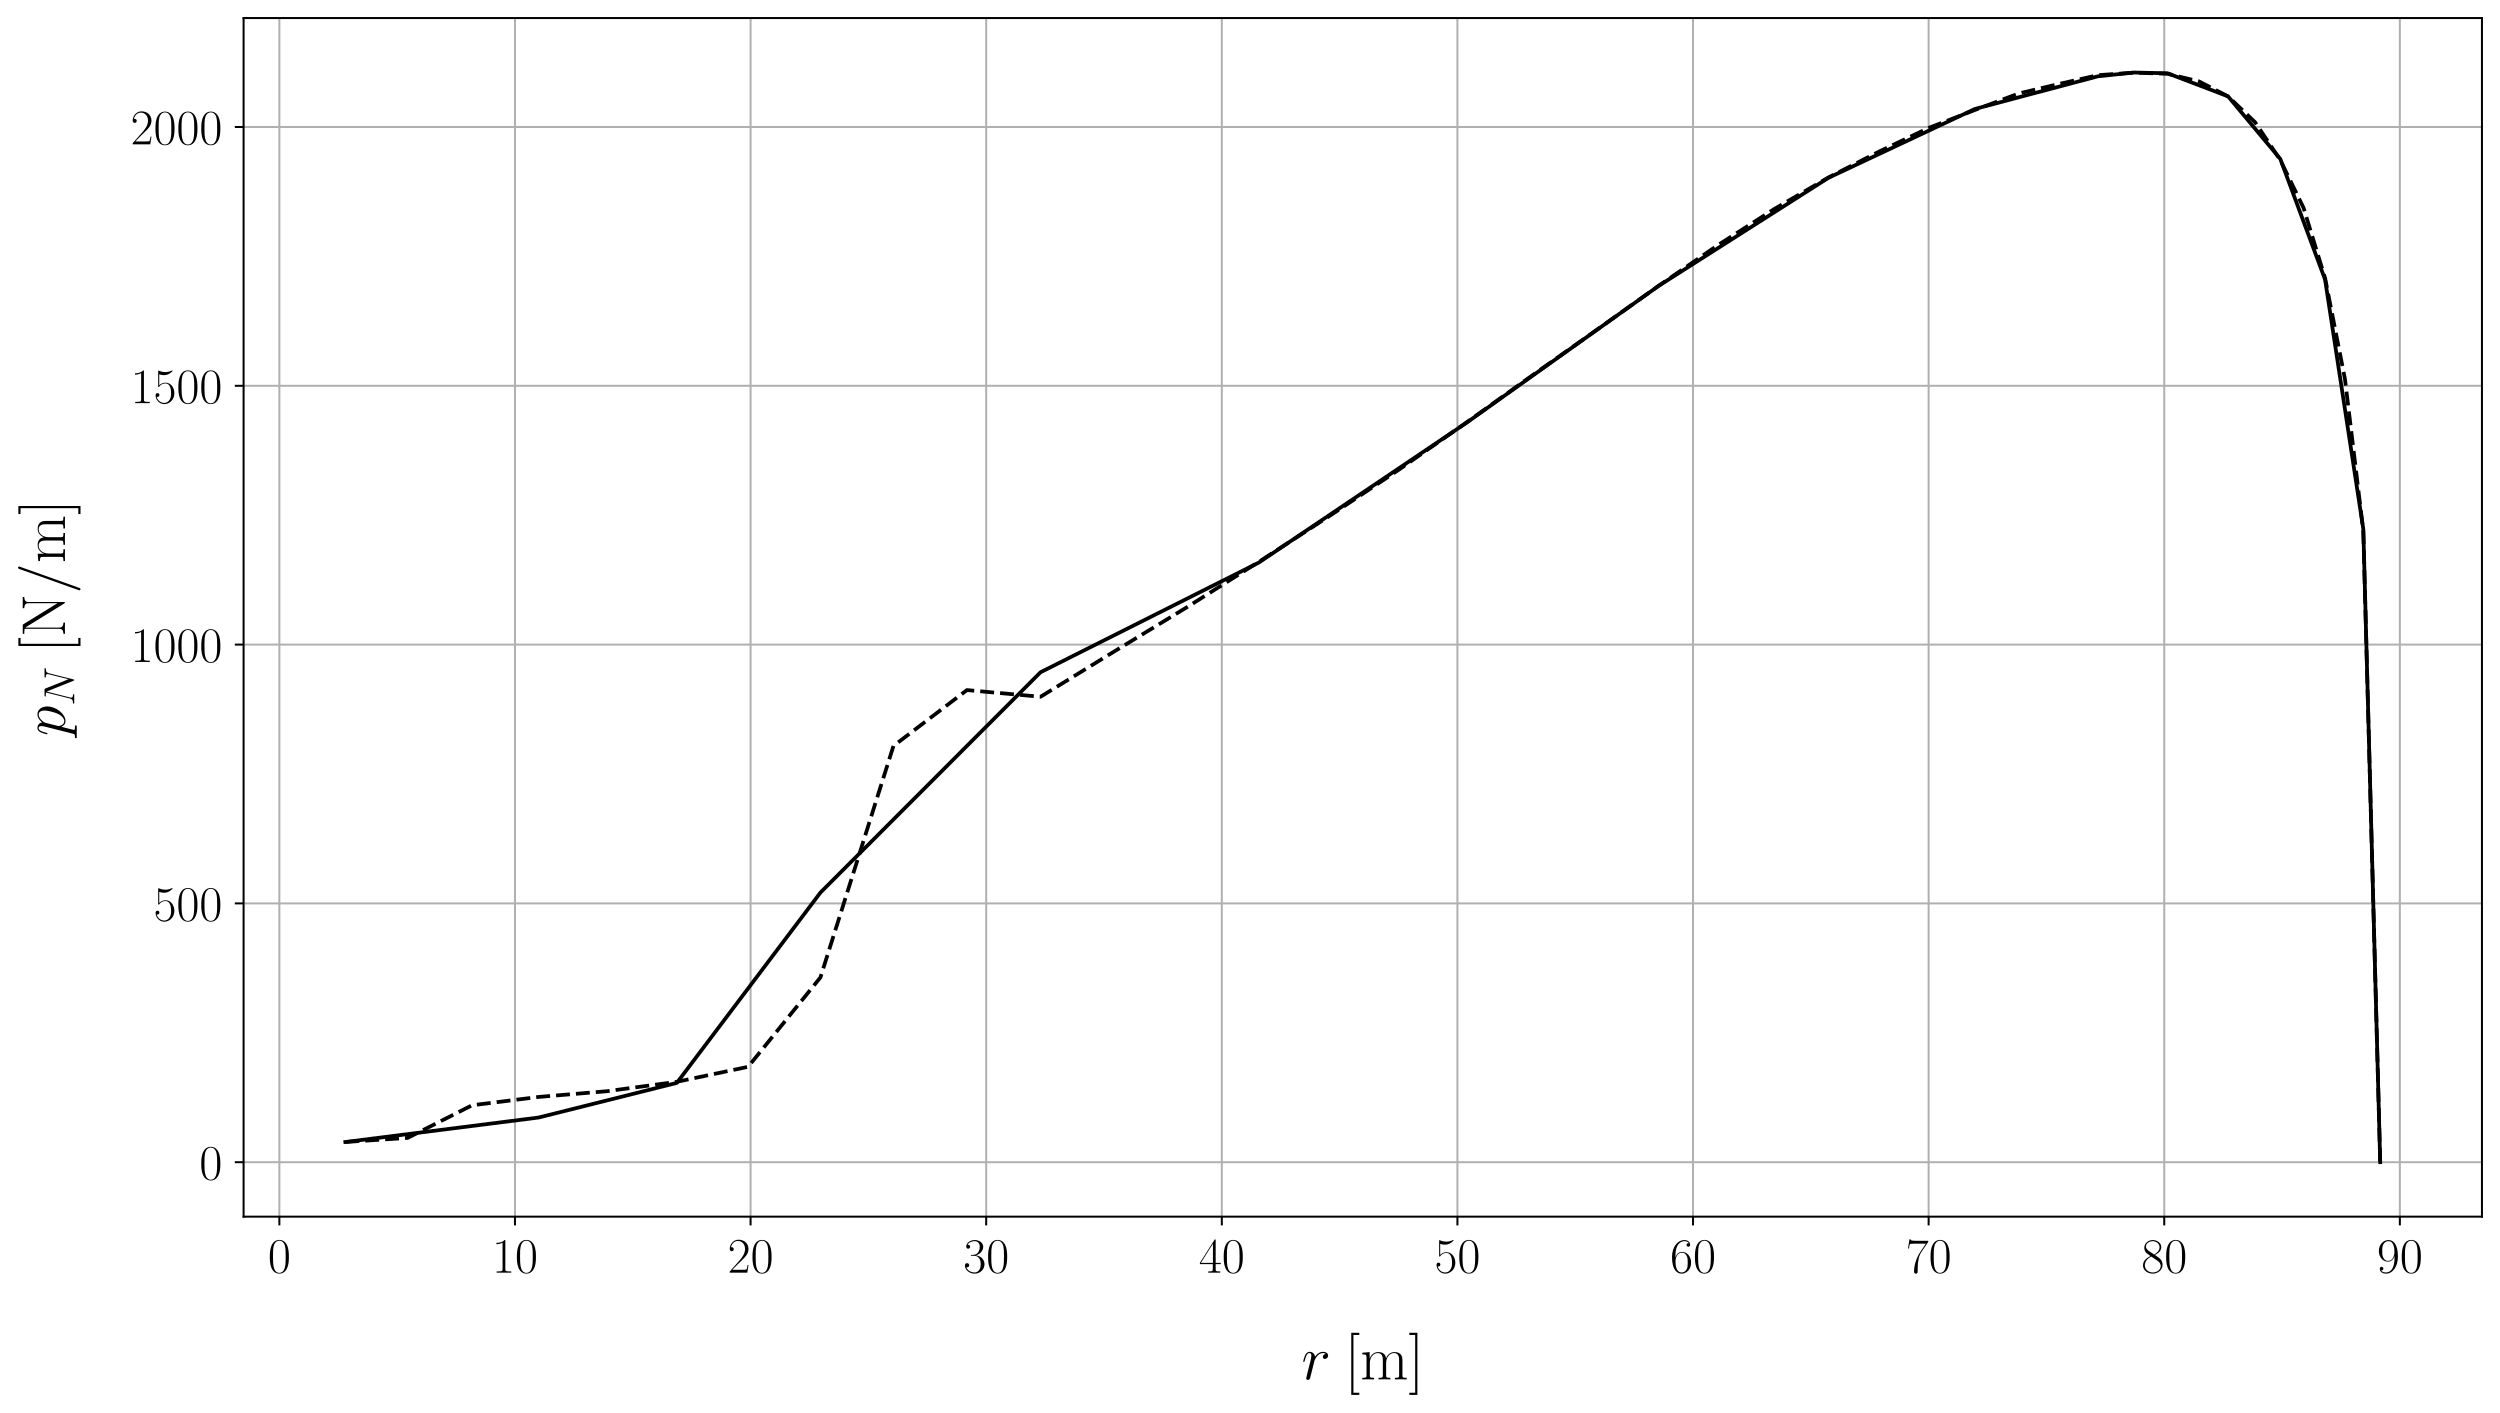
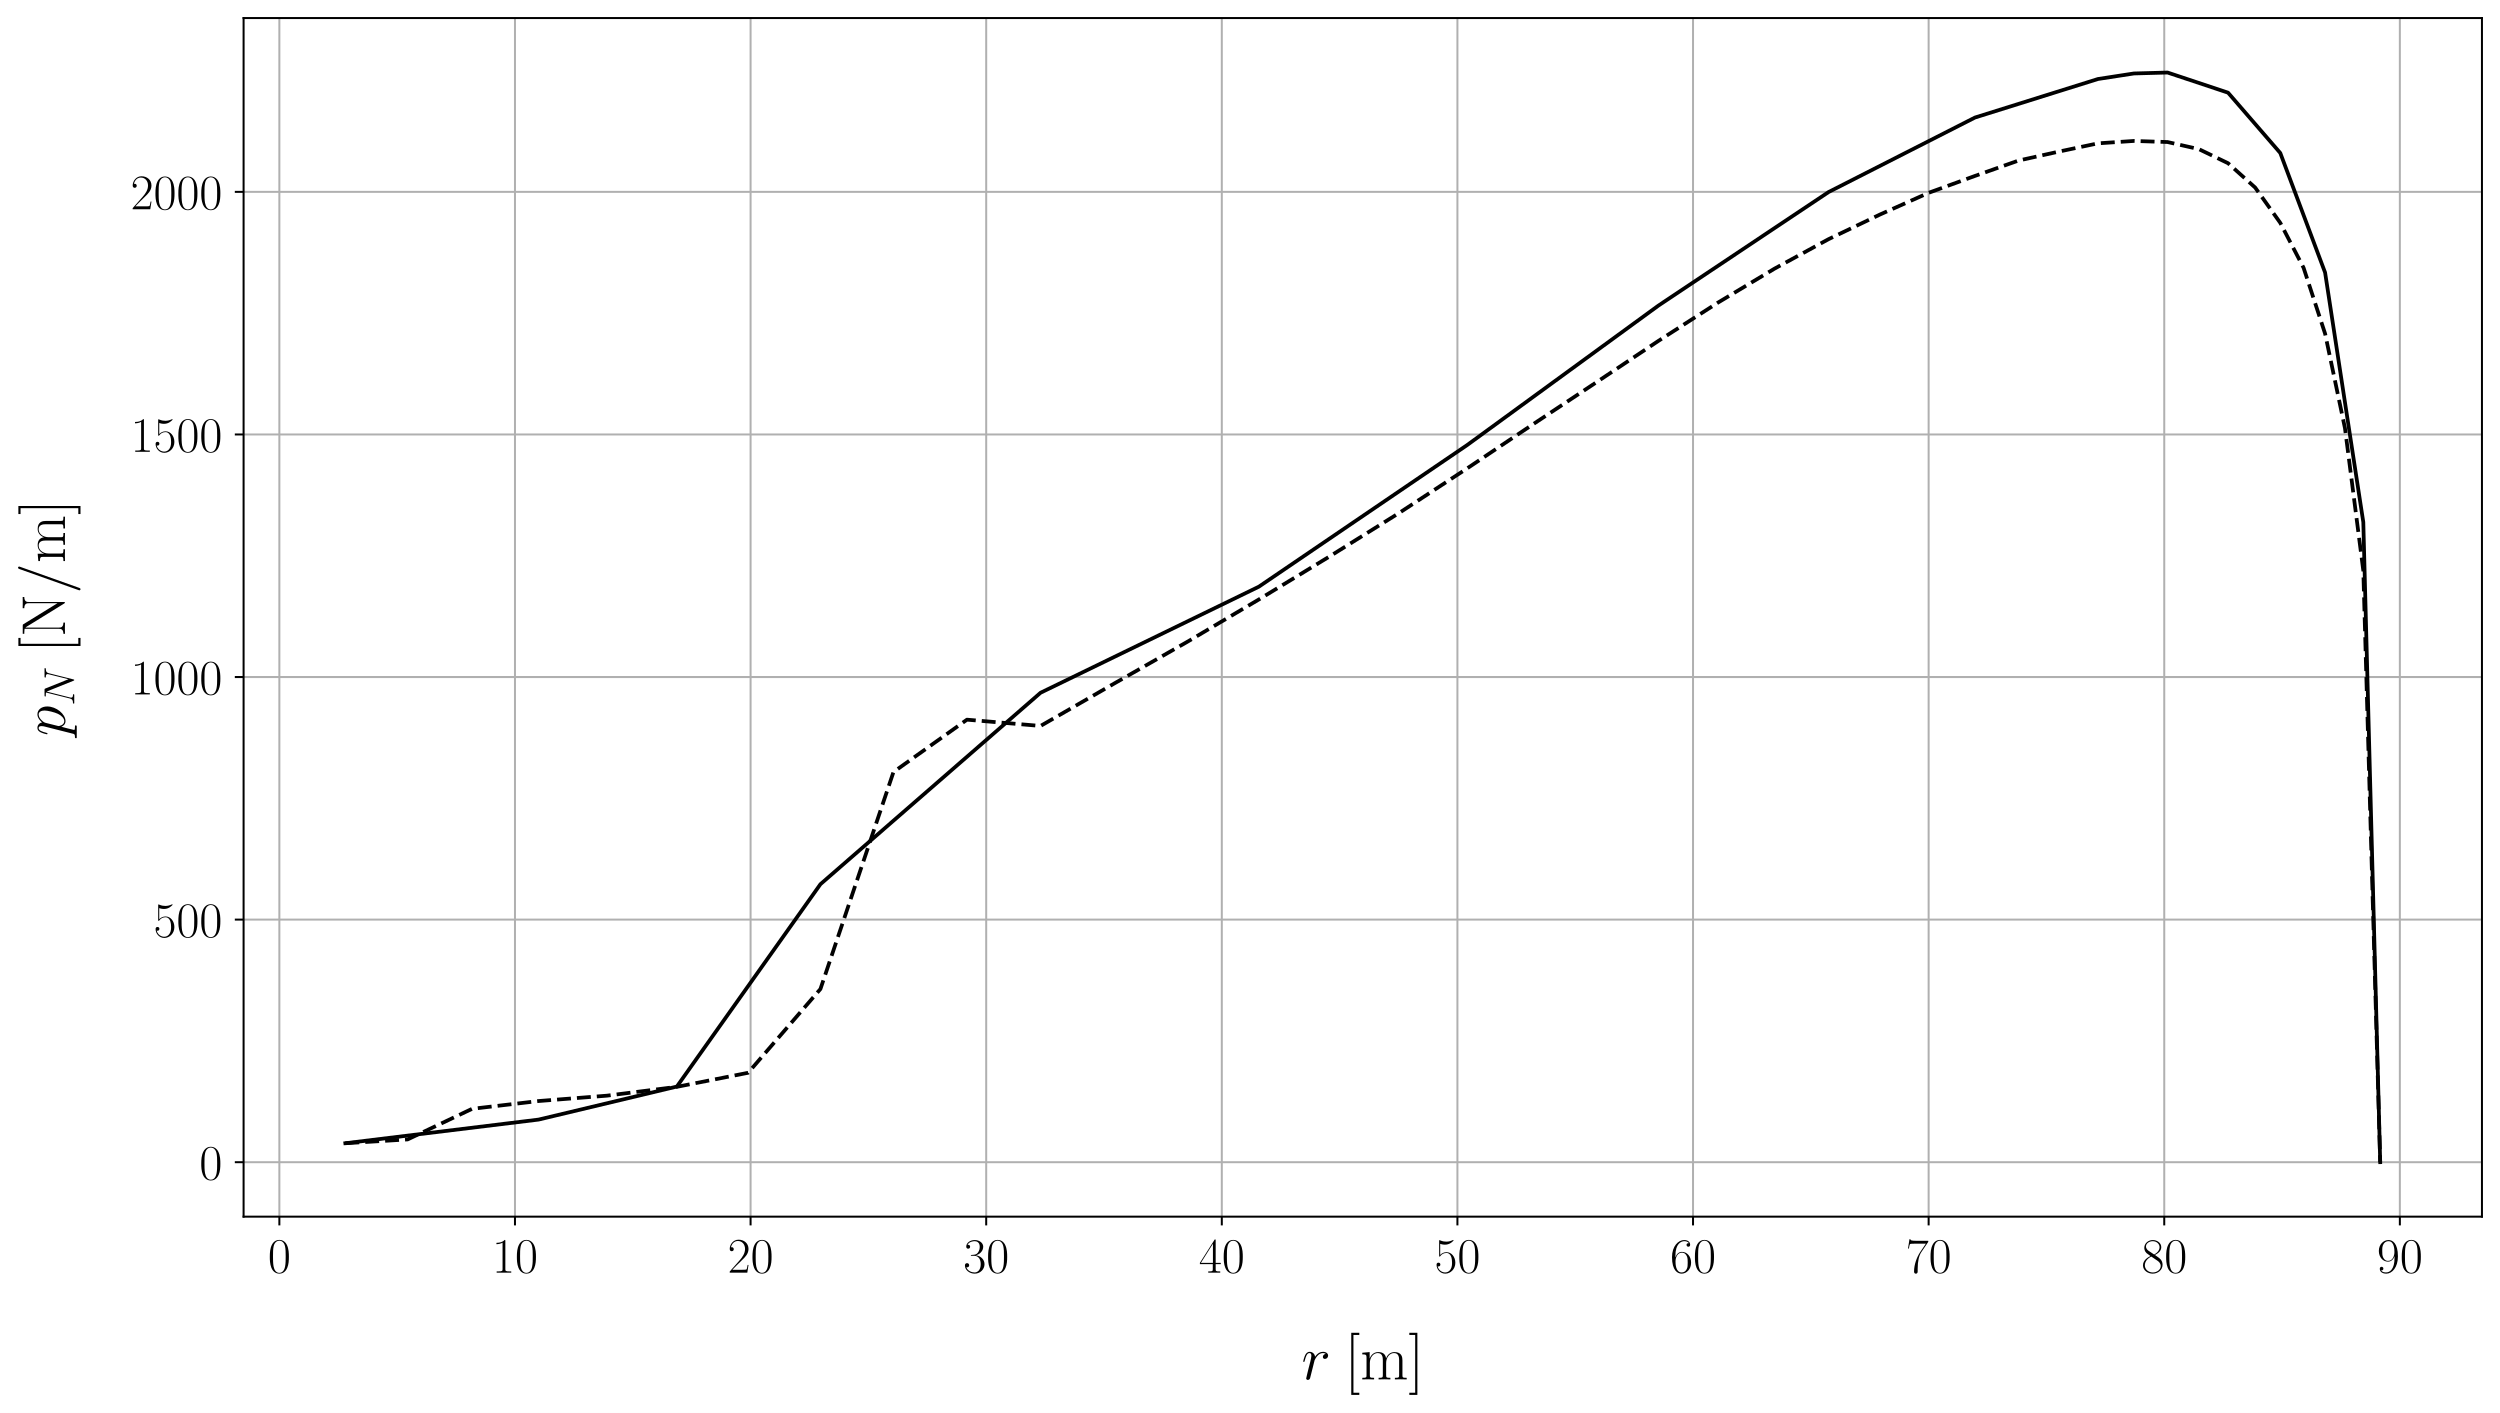
<svg xmlns="http://www.w3.org/2000/svg" xmlns:xlink="http://www.w3.org/1999/xlink" width="997.159pt" height="563.556pt" viewBox="0 0 997.159 563.556" version="1.1">
  <defs>
    <style type="text/css">*{stroke-linejoin: round; stroke-linecap: butt}</style>
  </defs>
  <g id="figure_1">
    <g id="patch_1">
      <path d="M 0 563.556  L 997.159 563.556  L 997.159 0  L 0 0  z " style="fill: #ffffff" />
    </g>
    <g id="axes_1">
      <g id="patch_2">
        <path d="M 97.159 485.28  L 989.959 485.28  L 989.959 7.2  L 97.159 7.2  z " style="fill: #ffffff" />
      </g>
      <g id="matplotlib.axis_1">
        <g id="xtick_1">
          <g id="line2d_1">
-             <path d="M 111.427 485.28  L 111.427 7.2  " clip-path="url(#pf3cfc84b07)" style="fill: none; stroke: #b0b0b0; stroke-width: 0.8; stroke-linecap: square" />
+             <path d="M 111.427 485.28  L 111.427 7.2  " clip-path="url(#pb372c3d884)" style="fill: none; stroke: #b0b0b0; stroke-width: 0.8; stroke-linecap: square" />
          </g>
          <g id="line2d_2">
            <defs>
-               <path id="me28cb72b1e" d="M 0 0  L 0 3.5  " style="stroke: #000000; stroke-width: 0.8" />
+               <path id="mef75a32c33" d="M 0 0  L 0 3.5  " style="stroke: #000000; stroke-width: 0.8" />
            </defs>
            <g>
-               <use xlink:href="#me28cb72b1e" x="111.427" y="485.28" style="stroke: #000000; stroke-width: 0.8" />
+               <use xlink:href="#mef75a32c33" x="111.427" y="485.28" style="stroke: #000000; stroke-width: 0.8" />
            </g>
          </g>
          <g id="text_1">
            <g transform="translate(106.8584 507.617) scale(0.2 -0.2)">
              <defs>
                <path id="CMR17-30" d="M 2688 2025  C 2688 2416 2682 3080 2413 3591  C 2176 4039 1798 4198 1466 4198  C 1158 4198 768 4058 525 3597  C 269 3118 243 2524 243 2025  C 243 1661 250 1106 448 619  C 723 -39 1216 -128 1466 -128  C 1760 -128 2208 -7 2470 600  C 2662 1042 2688 1559 2688 2025  z M 1466 -26  C 1056 -26 813 325 723 812  C 653 1188 653 1738 653 2096  C 653 2588 653 2997 736 3387  C 858 3929 1216 4096 1466 4096  C 1728 4096 2067 3923 2189 3400  C 2272 3036 2278 2607 2278 2096  C 2278 1680 2278 1169 2202 792  C 2067 95 1690 -26 1466 -26  z " transform="scale(0.015625)" />
              </defs>
              <use xlink:href="#CMR17-30" transform="scale(0.996264)" />
            </g>
          </g>
        </g>
        <g id="xtick_2">
          <g id="line2d_3">
-             <path d="M 205.404 485.28  L 205.404 7.2  " clip-path="url(#pf3cfc84b07)" style="fill: none; stroke: #b0b0b0; stroke-width: 0.8; stroke-linecap: square" />
+             <path d="M 205.404 485.28  L 205.404 7.2  " clip-path="url(#pb372c3d884)" style="fill: none; stroke: #b0b0b0; stroke-width: 0.8; stroke-linecap: square" />
          </g>
          <g id="line2d_4">
            <g>
-               <use xlink:href="#me28cb72b1e" x="205.404" y="485.28" style="stroke: #000000; stroke-width: 0.8" />
+               <use xlink:href="#mef75a32c33" x="205.404" y="485.28" style="stroke: #000000; stroke-width: 0.8" />
            </g>
          </g>
          <g id="text_2">
            <g transform="translate(196.2657 507.617) scale(0.2 -0.2)">
              <defs>
                <path id="CMR17-31" d="M 1702 4058  C 1702 4192 1696 4192 1606 4192  C 1357 3916 979 3827 621 3827  C 602 3827 570 3827 563 3808  C 557 3795 557 3782 557 3648  C 755 3648 1088 3686 1344 3839  L 1344 461  C 1344 236 1331 160 781 160  L 589 160  L 589 0  C 896 0 1216 0 1523 0  C 1830 0 2150 0 2458 0  L 2458 160  L 2266 160  C 1715 160 1702 230 1702 458  L 1702 4058  z " transform="scale(0.015625)" />
              </defs>
              <use xlink:href="#CMR17-31" transform="scale(0.996264)" />
              <use xlink:href="#CMR17-30" transform="translate(45.69048 0) scale(0.996264)" />
            </g>
          </g>
        </g>
        <g id="xtick_3">
          <g id="line2d_5">
-             <path d="M 299.38 485.28  L 299.38 7.2  " clip-path="url(#pf3cfc84b07)" style="fill: none; stroke: #b0b0b0; stroke-width: 0.8; stroke-linecap: square" />
+             <path d="M 299.38 485.28  L 299.38 7.2  " clip-path="url(#pb372c3d884)" style="fill: none; stroke: #b0b0b0; stroke-width: 0.8; stroke-linecap: square" />
          </g>
          <g id="line2d_6">
            <g>
-               <use xlink:href="#me28cb72b1e" x="299.38" y="485.28" style="stroke: #000000; stroke-width: 0.8" />
+               <use xlink:href="#mef75a32c33" x="299.38" y="485.28" style="stroke: #000000; stroke-width: 0.8" />
            </g>
          </g>
          <g id="text_3">
            <g transform="translate(290.2421 507.617) scale(0.2 -0.2)">
              <defs>
                <path id="CMR17-32" d="M 2669 989  L 2554 989  C 2490 536 2438 459 2413 420  C 2381 369 1920 369 1830 369  L 602 369  C 832 619 1280 1072 1824 1597  C 2214 1967 2669 2402 2669 3035  C 2669 3790 2067 4224 1395 4224  C 691 4224 262 3604 262 3030  C 262 2780 448 2748 525 2748  C 589 2748 781 2787 781 3010  C 781 3207 614 3264 525 3264  C 486 3264 448 3258 422 3245  C 544 3790 915 4058 1306 4058  C 1862 4058 2227 3617 2227 3035  C 2227 2479 1901 2000 1536 1584  L 262 146  L 262 0  L 2515 0  L 2669 989  z " transform="scale(0.015625)" />
              </defs>
              <use xlink:href="#CMR17-32" transform="scale(0.996264)" />
              <use xlink:href="#CMR17-30" transform="translate(45.69048 0) scale(0.996264)" />
            </g>
          </g>
        </g>
        <g id="xtick_4">
          <g id="line2d_7">
-             <path d="M 393.357 485.28  L 393.357 7.2  " clip-path="url(#pf3cfc84b07)" style="fill: none; stroke: #b0b0b0; stroke-width: 0.8; stroke-linecap: square" />
+             <path d="M 393.357 485.28  L 393.357 7.2  " clip-path="url(#pb372c3d884)" style="fill: none; stroke: #b0b0b0; stroke-width: 0.8; stroke-linecap: square" />
          </g>
          <g id="line2d_8">
            <g>
-               <use xlink:href="#me28cb72b1e" x="393.357" y="485.28" style="stroke: #000000; stroke-width: 0.8" />
+               <use xlink:href="#mef75a32c33" x="393.357" y="485.28" style="stroke: #000000; stroke-width: 0.8" />
            </g>
          </g>
          <g id="text_4">
            <g transform="translate(384.2184 507.617) scale(0.2 -0.2)">
              <defs>
                <path id="CMR17-33" d="M 1414 2157  C 1984 2157 2234 1662 2234 1090  C 2234 320 1824 25 1453 25  C 1114 25 563 194 390 693  C 422 680 454 680 486 680  C 640 680 755 782 755 948  C 755 1133 614 1216 486 1216  C 378 1216 211 1165 211 926  C 211 335 787 -128 1466 -128  C 2176 -128 2720 430 2720 1085  C 2720 1707 2208 2157 1600 2227  C 2086 2328 2554 2756 2554 3329  C 2554 3820 2048 4179 1472 4179  C 890 4179 378 3829 378 3329  C 378 3110 544 3072 627 3072  C 762 3072 877 3155 877 3321  C 877 3486 762 3569 627 3569  C 602 3569 570 3569 544 3557  C 730 3959 1235 4032 1459 4032  C 1683 4032 2106 3925 2106 3320  C 2106 3143 2080 2828 1862 2550  C 1670 2304 1453 2304 1242 2284  C 1210 2284 1062 2269 1037 2269  C 992 2263 966 2257 966 2208  C 966 2163 973 2157 1101 2157  L 1414 2157  z " transform="scale(0.015625)" />
              </defs>
              <use xlink:href="#CMR17-33" transform="scale(0.996264)" />
              <use xlink:href="#CMR17-30" transform="translate(45.69048 0) scale(0.996264)" />
            </g>
          </g>
        </g>
        <g id="xtick_5">
          <g id="line2d_9">
-             <path d="M 487.333 485.28  L 487.333 7.2  " clip-path="url(#pf3cfc84b07)" style="fill: none; stroke: #b0b0b0; stroke-width: 0.8; stroke-linecap: square" />
+             <path d="M 487.333 485.28  L 487.333 7.2  " clip-path="url(#pb372c3d884)" style="fill: none; stroke: #b0b0b0; stroke-width: 0.8; stroke-linecap: square" />
          </g>
          <g id="line2d_10">
            <g>
-               <use xlink:href="#me28cb72b1e" x="487.333" y="485.28" style="stroke: #000000; stroke-width: 0.8" />
+               <use xlink:href="#mef75a32c33" x="487.333" y="485.28" style="stroke: #000000; stroke-width: 0.8" />
            </g>
          </g>
          <g id="text_5">
            <g transform="translate(478.1948 507.617) scale(0.2 -0.2)">
              <defs>
                <path id="CMR17-34" d="M 2150 4122  C 2150 4256 2144 4256 2029 4256  L 128 1254  L 128 1088  L 1779 1088  L 1779 457  C 1779 224 1766 160 1318 160  L 1197 160  L 1197 0  C 1402 0 1747 0 1965 0  C 2182 0 2528 0 2733 0  L 2733 160  L 2611 160  C 2163 160 2150 224 2150 457  L 2150 1088  L 2803 1088  L 2803 1254  L 2150 1254  L 2150 4122  z M 1798 3703  L 1798 1254  L 256 1254  L 1798 3703  z " transform="scale(0.015625)" />
              </defs>
              <use xlink:href="#CMR17-34" transform="scale(0.996264)" />
              <use xlink:href="#CMR17-30" transform="translate(45.69048 0) scale(0.996264)" />
            </g>
          </g>
        </g>
        <g id="xtick_6">
          <g id="line2d_11">
-             <path d="M 581.309 485.28  L 581.309 7.2  " clip-path="url(#pf3cfc84b07)" style="fill: none; stroke: #b0b0b0; stroke-width: 0.8; stroke-linecap: square" />
+             <path d="M 581.309 485.28  L 581.309 7.2  " clip-path="url(#pb372c3d884)" style="fill: none; stroke: #b0b0b0; stroke-width: 0.8; stroke-linecap: square" />
          </g>
          <g id="line2d_12">
            <g>
-               <use xlink:href="#me28cb72b1e" x="581.309" y="485.28" style="stroke: #000000; stroke-width: 0.8" />
+               <use xlink:href="#mef75a32c33" x="581.309" y="485.28" style="stroke: #000000; stroke-width: 0.8" />
            </g>
          </g>
          <g id="text_6">
            <g transform="translate(572.1712 507.617) scale(0.2 -0.2)">
              <defs>
                <path id="CMR17-35" d="M 730 3692  C 794 3666 1056 3584 1325 3584  C 1920 3584 2246 3911 2432 4100  C 2432 4157 2432 4192 2394 4192  C 2387 4192 2374 4192 2323 4163  C 2099 4058 1837 3973 1517 3973  C 1325 3973 1037 3999 723 4139  C 653 4171 640 4171 634 4171  C 602 4171 595 4164 595 4037  L 595 2203  C 595 2089 595 2057 659 2057  C 691 2057 704 2070 736 2114  C 941 2401 1222 2522 1542 2522  C 1766 2522 2246 2382 2246 1289  C 2246 1085 2246 715 2054 421  C 1894 159 1645 25 1370 25  C 947 25 518 320 403 814  C 429 807 480 795 506 795  C 589 795 749 840 749 1038  C 749 1210 627 1280 506 1280  C 358 1280 262 1190 262 1011  C 262 454 704 -128 1382 -128  C 2042 -128 2669 440 2669 1264  C 2669 2030 2170 2624 1549 2624  C 1222 2624 947 2503 730 2274  L 730 3692  z " transform="scale(0.015625)" />
              </defs>
              <use xlink:href="#CMR17-35" transform="scale(0.996264)" />
              <use xlink:href="#CMR17-30" transform="translate(45.69048 0) scale(0.996264)" />
            </g>
          </g>
        </g>
        <g id="xtick_7">
          <g id="line2d_13">
-             <path d="M 675.286 485.28  L 675.286 7.2  " clip-path="url(#pf3cfc84b07)" style="fill: none; stroke: #b0b0b0; stroke-width: 0.8; stroke-linecap: square" />
+             <path d="M 675.286 485.28  L 675.286 7.2  " clip-path="url(#pb372c3d884)" style="fill: none; stroke: #b0b0b0; stroke-width: 0.8; stroke-linecap: square" />
          </g>
          <g id="line2d_14">
            <g>
-               <use xlink:href="#me28cb72b1e" x="675.286" y="485.28" style="stroke: #000000; stroke-width: 0.8" />
+               <use xlink:href="#mef75a32c33" x="675.286" y="485.28" style="stroke: #000000; stroke-width: 0.8" />
            </g>
          </g>
          <g id="text_7">
            <g transform="translate(666.1476 507.617) scale(0.2 -0.2)">
              <defs>
                <path id="CMR17-36" d="M 678 2176  C 678 3690 1395 4032 1811 4032  C 1946 4032 2272 4009 2400 3776  C 2298 3776 2106 3776 2106 3553  C 2106 3381 2246 3323 2336 3323  C 2394 3323 2566 3348 2566 3560  C 2566 3954 2246 4179 1805 4179  C 1043 4179 243 3390 243 1984  C 243 253 966 -128 1478 -128  C 2099 -128 2688 427 2688 1283  C 2688 2081 2170 2662 1517 2662  C 1126 2662 838 2407 678 1960  L 678 2176  z M 1478 25  C 691 25 691 1200 691 1436  C 691 1896 909 2560 1504 2560  C 1613 2560 1926 2560 2138 2120  C 2253 1870 2253 1609 2253 1289  C 2253 944 2253 690 2118 434  C 1978 171 1773 25 1478 25  z " transform="scale(0.015625)" />
              </defs>
              <use xlink:href="#CMR17-36" transform="scale(0.996264)" />
              <use xlink:href="#CMR17-30" transform="translate(45.69048 0) scale(0.996264)" />
            </g>
          </g>
        </g>
        <g id="xtick_8">
          <g id="line2d_15">
-             <path d="M 769.262 485.28  L 769.262 7.2  " clip-path="url(#pf3cfc84b07)" style="fill: none; stroke: #b0b0b0; stroke-width: 0.8; stroke-linecap: square" />
+             <path d="M 769.262 485.28  L 769.262 7.2  " clip-path="url(#pb372c3d884)" style="fill: none; stroke: #b0b0b0; stroke-width: 0.8; stroke-linecap: square" />
          </g>
          <g id="line2d_16">
            <g>
-               <use xlink:href="#me28cb72b1e" x="769.262" y="485.28" style="stroke: #000000; stroke-width: 0.8" />
+               <use xlink:href="#mef75a32c33" x="769.262" y="485.28" style="stroke: #000000; stroke-width: 0.8" />
            </g>
          </g>
          <g id="text_8">
            <g transform="translate(760.1239 507.617) scale(0.2 -0.2)">
              <defs>
                <path id="CMR17-37" d="M 2886 3941  L 2886 4081  L 1382 4081  C 634 4081 621 4165 595 4288  L 480 4288  L 294 3094  L 410 3094  C 429 3215 474 3540 550 3661  C 589 3712 1062 3712 1171 3712  L 2579 3712  L 1869 2661  C 1395 1954 1069 999 1069 165  C 1069 89 1069 -128 1299 -128  C 1530 -128 1530 89 1530 171  L 1530 465  C 1530 1508 1709 2196 2003 2636  L 2886 3941  z " transform="scale(0.015625)" />
              </defs>
              <use xlink:href="#CMR17-37" transform="scale(0.996264)" />
              <use xlink:href="#CMR17-30" transform="translate(45.69048 0) scale(0.996264)" />
            </g>
          </g>
        </g>
        <g id="xtick_9">
          <g id="line2d_17">
-             <path d="M 863.238 485.28  L 863.238 7.2  " clip-path="url(#pf3cfc84b07)" style="fill: none; stroke: #b0b0b0; stroke-width: 0.8; stroke-linecap: square" />
+             <path d="M 863.238 485.28  L 863.238 7.2  " clip-path="url(#pb372c3d884)" style="fill: none; stroke: #b0b0b0; stroke-width: 0.8; stroke-linecap: square" />
          </g>
          <g id="line2d_18">
            <g>
-               <use xlink:href="#me28cb72b1e" x="863.238" y="485.28" style="stroke: #000000; stroke-width: 0.8" />
+               <use xlink:href="#mef75a32c33" x="863.238" y="485.28" style="stroke: #000000; stroke-width: 0.8" />
            </g>
          </g>
          <g id="text_9">
            <g transform="translate(854.1003 507.617) scale(0.2 -0.2)">
              <defs>
                <path id="CMR17-38" d="M 1741 2264  C 2144 2467 2554 2773 2554 3263  C 2554 3841 1990 4179 1472 4179  C 890 4179 378 3759 378 3180  C 378 3021 416 2747 666 2505  C 730 2442 998 2251 1171 2130  C 883 1983 211 1634 211 934  C 211 279 838 -128 1459 -128  C 2144 -128 2720 362 2720 1010  C 2720 1590 2330 1857 2074 2029  L 1741 2264  z M 902 2822  C 851 2854 595 3051 595 3351  C 595 3739 998 4032 1459 4032  C 1965 4032 2336 3676 2336 3262  C 2336 2669 1670 2331 1638 2331  C 1632 2331 1626 2331 1574 2370  L 902 2822  z M 2080 1519  C 2176 1449 2483 1240 2483 851  C 2483 381 2010 25 1472 25  C 890 25 448 438 448 940  C 448 1443 838 1862 1280 2060  L 2080 1519  z " transform="scale(0.015625)" />
              </defs>
              <use xlink:href="#CMR17-38" transform="scale(0.996264)" />
              <use xlink:href="#CMR17-30" transform="translate(45.69048 0) scale(0.996264)" />
            </g>
          </g>
        </g>
        <g id="xtick_10">
          <g id="line2d_19">
-             <path d="M 957.215 485.28  L 957.215 7.2  " clip-path="url(#pf3cfc84b07)" style="fill: none; stroke: #b0b0b0; stroke-width: 0.8; stroke-linecap: square" />
+             <path d="M 957.215 485.28  L 957.215 7.2  " clip-path="url(#pb372c3d884)" style="fill: none; stroke: #b0b0b0; stroke-width: 0.8; stroke-linecap: square" />
          </g>
          <g id="line2d_20">
            <g>
-               <use xlink:href="#me28cb72b1e" x="957.215" y="485.28" style="stroke: #000000; stroke-width: 0.8" />
+               <use xlink:href="#mef75a32c33" x="957.215" y="485.28" style="stroke: #000000; stroke-width: 0.8" />
            </g>
          </g>
          <g id="text_10">
            <g transform="translate(948.0767 507.617) scale(0.2 -0.2)">
              <defs>
                <path id="CMR17-39" d="M 2253 1864  C 2253 464 1670 31 1190 31  C 1043 31 685 31 538 294  C 704 268 826 357 826 518  C 826 692 685 749 595 749  C 538 749 365 723 365 506  C 365 71 742 -128 1203 -128  C 1939 -128 2688 674 2688 2073  C 2688 3817 1971 4179 1485 4179  C 851 4179 243 3628 243 2778  C 243 1991 762 1408 1414 1408  C 1952 1408 2189 1903 2253 2112  L 2253 1864  z M 1427 1510  C 1254 1510 1011 1542 813 1922  C 678 2169 678 2461 678 2771  C 678 3146 678 3405 858 3684  C 947 3817 1114 4032 1485 4032  C 2240 4032 2240 2885 2240 2632  C 2240 2182 2035 1510 1427 1510  z " transform="scale(0.015625)" />
              </defs>
              <use xlink:href="#CMR17-39" transform="scale(0.996264)" />
              <use xlink:href="#CMR17-30" transform="translate(45.69048 0) scale(0.996264)" />
            </g>
          </g>
        </g>
        <g id="text_11">
          <g transform="translate(519.1251 550.1502) scale(0.25 -0.25)">
            <defs>
              <path id="CMMI12-72" d="M 2490 2612  C 2291 2574 2189 2433 2189 2293  C 2189 2139 2310 2088 2400 2088  C 2579 2088 2726 2242 2726 2433  C 2726 2638 2528 2816 2208 2816  C 1952 2816 1658 2701 1389 2312  C 1344 2650 1088 2816 832 2816  C 582 2816 454 2625 378 2484  C 269 2254 173 1871 173 1839  C 173 1814 198 1782 243 1782  C 294 1782 301 1788 339 1935  C 435 2318 557 2689 813 2689  C 966 2689 1011 2580 1011 2395  C 1011 2254 947 2005 902 1807  L 723 1118  C 698 996 627 709 595 594  C 550 428 480 128 480 96  C 480 6 550 -64 646 -64  C 717 -64 838 -19 877 109  C 896 160 1133 1124 1171 1271  C 1203 1411 1242 1546 1274 1686  C 1299 1775 1325 1878 1344 1961  C 1363 2018 1536 2331 1696 2472  C 1773 2542 1939 2689 2202 2689  C 2304 2689 2406 2670 2490 2612  z " transform="scale(0.015625)" />
              <path id="CMR17-5b" d="M 1504 -1600  L 1504 -1377  L 902 -1377  L 902 4544  L 1504 4544  L 1504 4767  L 678 4767  L 678 -1600  L 1504 -1600  z " transform="scale(0.015625)" />
              <path id="CMR17-6d" d="M 4326 1933  C 4326 2252 4269 2790 3507 2790  C 3072 2790 2771 2496 2656 2151  L 2650 2151  C 2573 2676 2195 2790 1837 2790  C 1331 2790 1069 2400 973 2144  L 966 2144  L 966 2790  L 211 2720  L 211 2554  C 589 2554 646 2515 646 2208  L 646 428  C 646 184 621 153 211 153  L 211 -13  C 365 0 646 0 813 0  C 979 0 1267 0 1421 -13  L 1421 153  C 1011 153 986 178 986 428  L 986 1658  C 986 2247 1344 2688 1792 2688  C 2266 2688 2317 2266 2317 1958  L 2317 428  C 2317 184 2291 153 1882 153  L 1882 -13  C 2035 0 2317 0 2483 0  C 2650 0 2938 0 3091 -13  L 3091 153  C 2682 153 2656 178 2656 428  L 2656 1658  C 2656 2247 3014 2688 3462 2688  C 3936 2688 3987 2266 3987 1958  L 3987 428  C 3987 184 3962 153 3552 153  L 3552 -13  C 3706 0 3987 0 4154 0  C 4320 0 4608 0 4762 -13  L 4762 153  C 4352 153 4326 178 4326 428  L 4326 1933  z " transform="scale(0.015625)" />
              <path id="CMR17-5d" d="M 915 4767  L 90 4767  L 90 4544  L 691 4544  L 691 -1377  L 90 -1377  L 90 -1600  L 915 -1600  L 915 4767  z " transform="scale(0.015625)" />
            </defs>
            <use xlink:href="#CMMI12-72" transform="scale(0.996264)" />
            <use xlink:href="#CMR17-5b" transform="translate(68.80982 0) scale(0.996264)" />
            <use xlink:href="#CMR17-6d" transform="translate(93.68088 0) scale(0.996264)" />
            <use xlink:href="#CMR17-5d" transform="translate(170.6005 0) scale(0.996264)" />
          </g>
        </g>
      </g>
      <g id="matplotlib.axis_2">
        <g id="ytick_1">
          <g id="line2d_21">
-             <path d="M 97.159 463.549  L 989.959 463.549  " clip-path="url(#pf3cfc84b07)" style="fill: none; stroke: #b0b0b0; stroke-width: 0.8; stroke-linecap: square" />
+             <path d="M 97.159 463.549  L 989.959 463.549  " clip-path="url(#pb372c3d884)" style="fill: none; stroke: #b0b0b0; stroke-width: 0.8; stroke-linecap: square" />
          </g>
          <g id="line2d_22">
            <defs>
-               <path id="m2dd7a85728" d="M 0 0  L -3.5 0  " style="stroke: #000000; stroke-width: 0.8" />
+               <path id="m60f535f88f" d="M 0 0  L -3.5 0  " style="stroke: #000000; stroke-width: 0.8" />
            </defs>
            <g>
-               <use xlink:href="#m2dd7a85728" x="97.159" y="463.549" style="stroke: #000000; stroke-width: 0.8" />
+               <use xlink:href="#m60f535f88f" x="97.159" y="463.549" style="stroke: #000000; stroke-width: 0.8" />
            </g>
          </g>
          <g id="text_12">
            <g transform="translate(79.52089 470.4676) scale(0.2 -0.2)">
              <use xlink:href="#CMR17-30" transform="scale(0.996264)" />
            </g>
          </g>
        </g>
        <g id="ytick_2">
          <g id="line2d_23">
-             <path d="M 97.159 360.323  L 989.959 360.323  " clip-path="url(#pf3cfc84b07)" style="fill: none; stroke: #b0b0b0; stroke-width: 0.8; stroke-linecap: square" />
+             <path d="M 97.159 366.797  L 989.959 366.797  " clip-path="url(#pb372c3d884)" style="fill: none; stroke: #b0b0b0; stroke-width: 0.8; stroke-linecap: square" />
          </g>
          <g id="line2d_24">
            <g>
-               <use xlink:href="#m2dd7a85728" x="97.159" y="360.323" style="stroke: #000000; stroke-width: 0.8" />
+               <use xlink:href="#m60f535f88f" x="97.159" y="366.797" style="stroke: #000000; stroke-width: 0.8" />
            </g>
          </g>
          <g id="text_13">
-             <g transform="translate(61.2447 367.242) scale(0.2 -0.2)">
+             <g transform="translate(61.2447 373.7153) scale(0.2 -0.2)">
              <use xlink:href="#CMR17-35" transform="scale(0.996264)" />
              <use xlink:href="#CMR17-30" transform="translate(45.69048 0) scale(0.996264)" />
              <use xlink:href="#CMR17-30" transform="translate(91.38095 0) scale(0.996264)" />
            </g>
          </g>
        </g>
        <g id="ytick_3">
          <g id="line2d_25">
-             <path d="M 97.159 257.098  L 989.959 257.098  " clip-path="url(#pf3cfc84b07)" style="fill: none; stroke: #b0b0b0; stroke-width: 0.8; stroke-linecap: square" />
+             <path d="M 97.159 270.045  L 989.959 270.045  " clip-path="url(#pb372c3d884)" style="fill: none; stroke: #b0b0b0; stroke-width: 0.8; stroke-linecap: square" />
          </g>
          <g id="line2d_26">
            <g>
-               <use xlink:href="#m2dd7a85728" x="97.159" y="257.098" style="stroke: #000000; stroke-width: 0.8" />
+               <use xlink:href="#m60f535f88f" x="97.159" y="270.045" style="stroke: #000000; stroke-width: 0.8" />
            </g>
          </g>
          <g id="text_14">
-             <g transform="translate(52.1066 264.0163) scale(0.2 -0.2)">
+             <g transform="translate(52.1066 276.9631) scale(0.2 -0.2)">
              <use xlink:href="#CMR17-31" transform="scale(0.996264)" />
              <use xlink:href="#CMR17-30" transform="translate(45.69048 0) scale(0.996264)" />
              <use xlink:href="#CMR17-30" transform="translate(91.38095 0) scale(0.996264)" />
              <use xlink:href="#CMR17-30" transform="translate(137.0714 0) scale(0.996264)" />
            </g>
          </g>
        </g>
        <g id="ytick_4">
          <g id="line2d_27">
-             <path d="M 97.159 153.872  L 989.959 153.872  " clip-path="url(#pf3cfc84b07)" style="fill: none; stroke: #b0b0b0; stroke-width: 0.8; stroke-linecap: square" />
+             <path d="M 97.159 173.292  L 989.959 173.292  " clip-path="url(#pb372c3d884)" style="fill: none; stroke: #b0b0b0; stroke-width: 0.8; stroke-linecap: square" />
          </g>
          <g id="line2d_28">
            <g>
-               <use xlink:href="#m2dd7a85728" x="97.159" y="153.872" style="stroke: #000000; stroke-width: 0.8" />
+               <use xlink:href="#m60f535f88f" x="97.159" y="173.292" style="stroke: #000000; stroke-width: 0.8" />
            </g>
          </g>
          <g id="text_15">
-             <g transform="translate(52.1066 160.7907) scale(0.2 -0.2)">
+             <g transform="translate(52.1066 180.2108) scale(0.2 -0.2)">
              <use xlink:href="#CMR17-31" transform="scale(0.996264)" />
              <use xlink:href="#CMR17-35" transform="translate(45.69048 0) scale(0.996264)" />
              <use xlink:href="#CMR17-30" transform="translate(91.38095 0) scale(0.996264)" />
              <use xlink:href="#CMR17-30" transform="translate(137.0714 0) scale(0.996264)" />
            </g>
          </g>
        </g>
        <g id="ytick_5">
          <g id="line2d_29">
-             <path d="M 97.159 50.647  L 989.959 50.647  " clip-path="url(#pf3cfc84b07)" style="fill: none; stroke: #b0b0b0; stroke-width: 0.8; stroke-linecap: square" />
+             <path d="M 97.159 76.54  L 989.959 76.54  " clip-path="url(#pb372c3d884)" style="fill: none; stroke: #b0b0b0; stroke-width: 0.8; stroke-linecap: square" />
          </g>
          <g id="line2d_30">
            <g>
-               <use xlink:href="#m2dd7a85728" x="97.159" y="50.647" style="stroke: #000000; stroke-width: 0.8" />
+               <use xlink:href="#m60f535f88f" x="97.159" y="76.54" style="stroke: #000000; stroke-width: 0.8" />
            </g>
          </g>
          <g id="text_16">
-             <g transform="translate(52.1066 57.56509) scale(0.2 -0.2)">
+             <g transform="translate(52.1066 83.45854) scale(0.2 -0.2)">
              <use xlink:href="#CMR17-32" transform="scale(0.996264)" />
              <use xlink:href="#CMR17-30" transform="translate(45.69048 0) scale(0.996264)" />
              <use xlink:href="#CMR17-30" transform="translate(91.38095 0) scale(0.996264)" />
              <use xlink:href="#CMR17-30" transform="translate(137.0714 0) scale(0.996264)" />
            </g>
          </g>
        </g>
        <g id="text_17">
          <g transform="translate(25.87995 293.6856) rotate(-90) scale(0.25 -0.25)">
            <defs>
              <path id="CMMI12-70" d="M 275 -789  C 230 -980 205 -1031 -58 -1031  C -134 -1031 -198 -1031 -198 -1152  C -198 -1165 -192 -1216 -122 -1216  C -38 -1216 51 -1216 134 -1216  L 410 -1216  C 544 -1216 870 -1216 1005 -1216  C 1043 -1216 1120 -1216 1120 -1101  C 1120 -1031 1075 -1031 966 -1031  C 672 -1031 653 -987 653 -937  C 653 -861 941 219 979 364  C 1050 185 1222 -64 1555 -64  C 2278 -64 3059 875 3059 1814  C 3059 2401 2726 2816 2246 2816  C 1837 2816 1491 2420 1421 2331  C 1370 2650 1120 2816 864 2816  C 678 2816 531 2727 410 2484  C 294 2254 205 1865 205 1839  C 205 1814 230 1782 275 1782  C 326 1782 333 1788 371 1935  C 467 2312 589 2689 845 2689  C 992 2689 1043 2587 1043 2397  C 1043 2245 1024 2181 998 2067  L 275 -789  z M 1382 1993  C 1427 2171 1606 2357 1709 2446  C 1779 2510 1990 2689 2234 2689  C 2515 2689 2643 2408 2643 2076  C 2643 1769 2464 1047 2304 715  C 2144 370 1850 64 1555 64  C 1120 64 1050 613 1050 639  C 1050 658 1062 709 1069 741  L 1382 1993  z " transform="scale(0.015625)" />
              <path id="CMMI12-4e" d="M 4736 3698  C 4806 3974 4909 4166 5395 4166  C 5414 4166 5491 4166 5491 4279  C 5491 4352 5434 4352 5408 4352  C 5280 4352 4954 4352 4826 4352  L 4518 4352  C 4429 4352 4314 4352 4224 4352  C 4186 4352 4109 4352 4109 4230  C 4109 4166 4160 4166 4205 4166  C 4589 4166 4614 4019 4614 3903  C 4614 3846 4608 3826 4589 3737  L 3866 850  L 2496 4249  C 2451 4352 2445 4352 2304 4352  L 1523 4352  C 1395 4352 1338 4352 1338 4230  C 1338 4166 1382 4166 1504 4166  C 1536 4166 1914 4166 1914 4115  C 1914 4102 1901 4051 1894 4032  L 1043 635  C 966 320 813 186 390 186  C 358 186 294 186 294 67  C 294 0 358 0 378 0  C 506 0 832 0 960 0  L 1267 0  C 1357 0 1466 0 1555 0  C 1600 0 1670 0 1670 122  C 1670 180 1606 186 1581 186  C 1370 186 1165 224 1165 454  C 1165 505 1178 562 1190 613  L 2054 4032  C 2093 3968 2093 3956 2118 3898  L 3642 115  C 3674 38 3686 0 3744 0  C 3808 0 3814 19 3840 128  L 4736 3698  z " transform="scale(0.015625)" />
              <path id="CMR17-4e" d="M 1312 4250  C 1267 4320 1261 4320 1139 4320  L 326 4320  L 326 4160  L 448 4160  C 704 4160 819 4129 838 4122  L 838 610  C 838 451 838 153 326 153  L 326 -13  C 474 0 742 0 902 0  C 1062 0 1331 0 1478 -13  L 1478 153  C 966 153 966 451 966 610  L 966 4033  C 1011 3995 1011 3982 1056 3919  L 3430 76  C 3475 0 3494 0 3526 0  C 3590 0 3590 19 3590 139  L 3590 3705  C 3590 3863 3590 4160 4102 4160  L 4102 4326  C 3955 4320 3686 4320 3526 4320  C 3366 4320 3098 4320 2950 4326  L 2950 4160  C 3462 4160 3462 3862 3462 3703  L 3462 763  L 1312 4250  z " transform="scale(0.015625)" />
              <path id="CMMI12-3d" d="M 2746 4562  C 2746 4569 2784 4666 2784 4678  C 2784 4755 2720 4800 2669 4800  C 2637 4800 2579 4800 2528 4659  L 384 -1363  C 384 -1370 346 -1465 346 -1478  C 346 -1555 410 -1600 461 -1600  C 499 -1600 557 -1593 602 -1459  L 2746 4562  z " transform="scale(0.015625)" />
            </defs>
            <use xlink:href="#CMMI12-70" transform="scale(0.996264)" />
            <use xlink:href="#CMMI12-4e" transform="translate(48.95951 -14.94392) scale(0.697382)" />
            <use xlink:href="#CMR17-5b" transform="translate(133.5618 0) scale(0.996264)" />
            <use xlink:href="#CMR17-4e" transform="translate(158.4329 0) scale(0.996264)" />
            <use xlink:href="#CMMI12-3d" transform="translate(227.5053 0) scale(0.996264)" />
            <use xlink:href="#CMR17-6d" transform="translate(276.2802 0) scale(0.996264)" />
            <use xlink:href="#CMR17-5d" transform="translate(353.1998 0) scale(0.996264)" />
          </g>
        </g>
      </g>
      <g id="line2d_31">
-         <path d="M 137.741 455.497  L 214.827 445.74  L 269.975 431.917  L 327.236 356.017  L 415.043 268.125  L 502.116 224.376  L 585.172 168.456  L 661.513 114.062  L 729.323 70.908  L 787.752 43.445  L 836.793 30.431  L 851.147 28.931  L 864.556 29.224  L 888.692 38.438  L 909.523 63.383  L 927.391 111.523  L 942.636 210.992  L 949.377 463.549  " clip-path="url(#pf3cfc84b07)" style="fill: none; stroke: #000000; stroke-width: 1.5; stroke-linecap: square" />
+         <path d="M 137.741 455.986  L 214.827 446.561  L 269.975 433.386  L 327.236 352.678  L 415.043 276.31  L 502.116 234.003  L 585.172 177.534  L 661.513 121.866  L 729.323 76.613  L 787.752 46.878  L 836.793 31.514  L 851.147 29.302  L 864.556 28.931  L 888.692 36.967  L 909.523 61.029  L 927.391 108.698  L 942.636 208.264  L 949.377 463.549  " clip-path="url(#pb372c3d884)" style="fill: none; stroke: #000000; stroke-width: 1.5; stroke-linecap: square" />
      </g>
      <g id="line2d_32">
-         <path d="M 137.741 455.497  L 162.579 453.869  L 188.298 440.846  L 214.827 437.533  L 242.084 435.248  L 269.975 431.487  L 298.396 425.51  L 327.236 389.866  L 356.374 297.517  L 385.685 275.242  L 415.043 277.908  L 444.318 259.913  L 473.383 242.221  L 502.115 224.09  L 530.397 205.729  L 558.116 187.239  L 585.173 168.318  L 611.475 149.518  L 636.944 131.524  L 661.512 114.031  L 685.125 97.831  L 707.739 83.34  L 729.323 70.774  L 749.858 60.278  L 769.333 51.008  L 787.752 43.848  L 805.122 37.308  L 821.461 33.441  L 836.793 29.985  L 851.146 28.963  L 864.556 29.428  L 877.058 32.452  L 888.692 38.443  L 899.499 48.793  L 909.524 63.835  L 918.807 82.921  L 927.391 110.951  L 935.321 151.213  L 942.636 211.844  L 949.377 463.549  " clip-path="url(#pf3cfc84b07)" style="fill: none; stroke-dasharray: 5.55,2.4; stroke-dashoffset: 0; stroke: #000000; stroke-width: 1.5" />
+         <path d="M 137.741 456.002  L 162.579 454.476  L 188.298 442.269  L 214.827 439.164  L 242.084 437.023  L 269.975 433.497  L 298.396 427.895  L 327.236 394.487  L 356.374 307.929  L 385.685 287.051  L 415.043 289.55  L 444.318 272.683  L 473.383 256.101  L 502.115 239.107  L 530.397 221.897  L 558.116 204.567  L 585.173 186.832  L 611.475 169.211  L 636.944 152.345  L 661.512 135.95  L 685.125 120.765  L 707.739 107.183  L 729.323 95.405  L 749.858 85.567  L 769.333 76.879  L 787.752 70.168  L 805.122 64.038  L 821.461 60.413  L 836.793 57.174  L 851.146 56.216  L 864.556 56.652  L 877.058 59.486  L 888.692 65.102  L 899.499 74.802  L 909.524 88.901  L 918.807 106.791  L 927.391 133.063  L 935.321 170.8  L 942.636 227.628  L 949.377 463.549  " clip-path="url(#pb372c3d884)" style="fill: none; stroke-dasharray: 5.55,2.4; stroke-dashoffset: 0; stroke: #000000; stroke-width: 1.5" />
      </g>
      <g id="patch_3">
        <path d="M 97.159 485.28  L 97.159 7.2  " style="fill: none; stroke: #000000; stroke-width: 0.8; stroke-linejoin: miter; stroke-linecap: square" />
      </g>
      <g id="patch_4">
        <path d="M 989.959 485.28  L 989.959 7.2  " style="fill: none; stroke: #000000; stroke-width: 0.8; stroke-linejoin: miter; stroke-linecap: square" />
      </g>
      <g id="patch_5">
        <path d="M 97.159 485.28  L 989.959 485.28  " style="fill: none; stroke: #000000; stroke-width: 0.8; stroke-linejoin: miter; stroke-linecap: square" />
      </g>
      <g id="patch_6">
        <path d="M 97.159 7.2  L 989.959 7.2  " style="fill: none; stroke: #000000; stroke-width: 0.8; stroke-linejoin: miter; stroke-linecap: square" />
      </g>
    </g>
  </g>
  <defs>
-     <clipPath id="pf3cfc84b07">
+     <clipPath id="pb372c3d884">
      <rect x="97.159" y="7.2" width="892.8" height="478.08" />
    </clipPath>
  </defs>
</svg>
